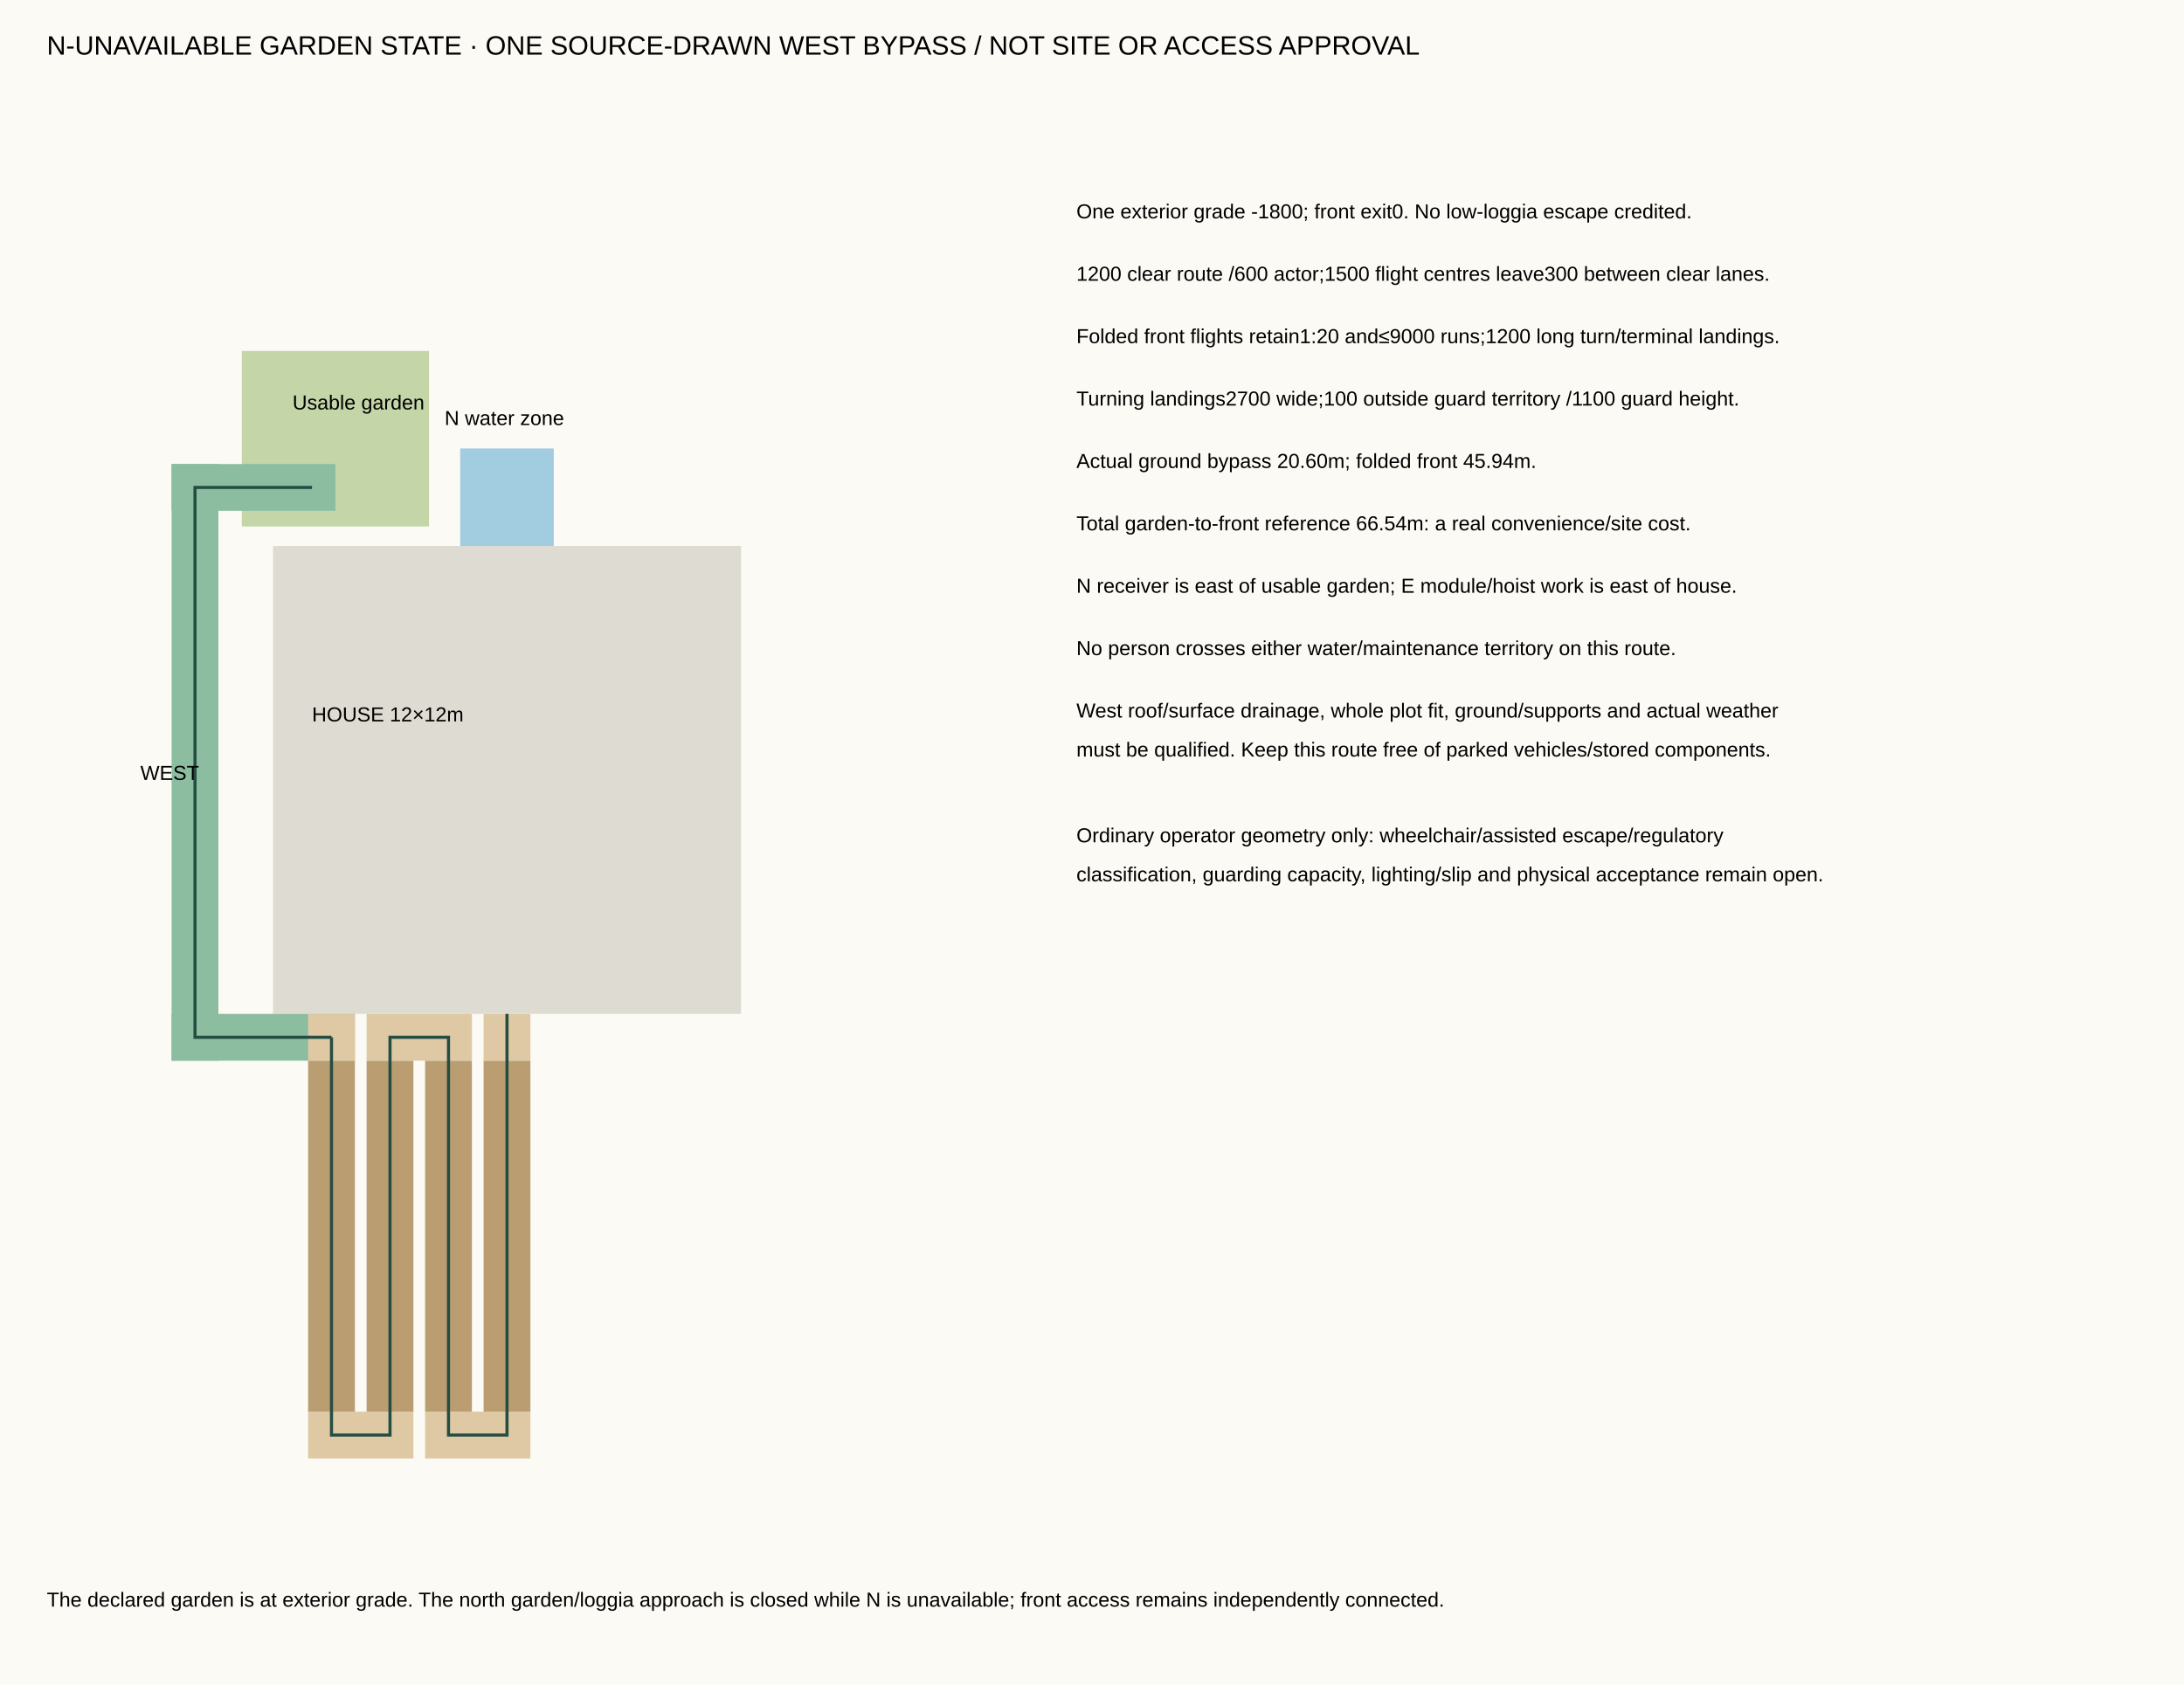
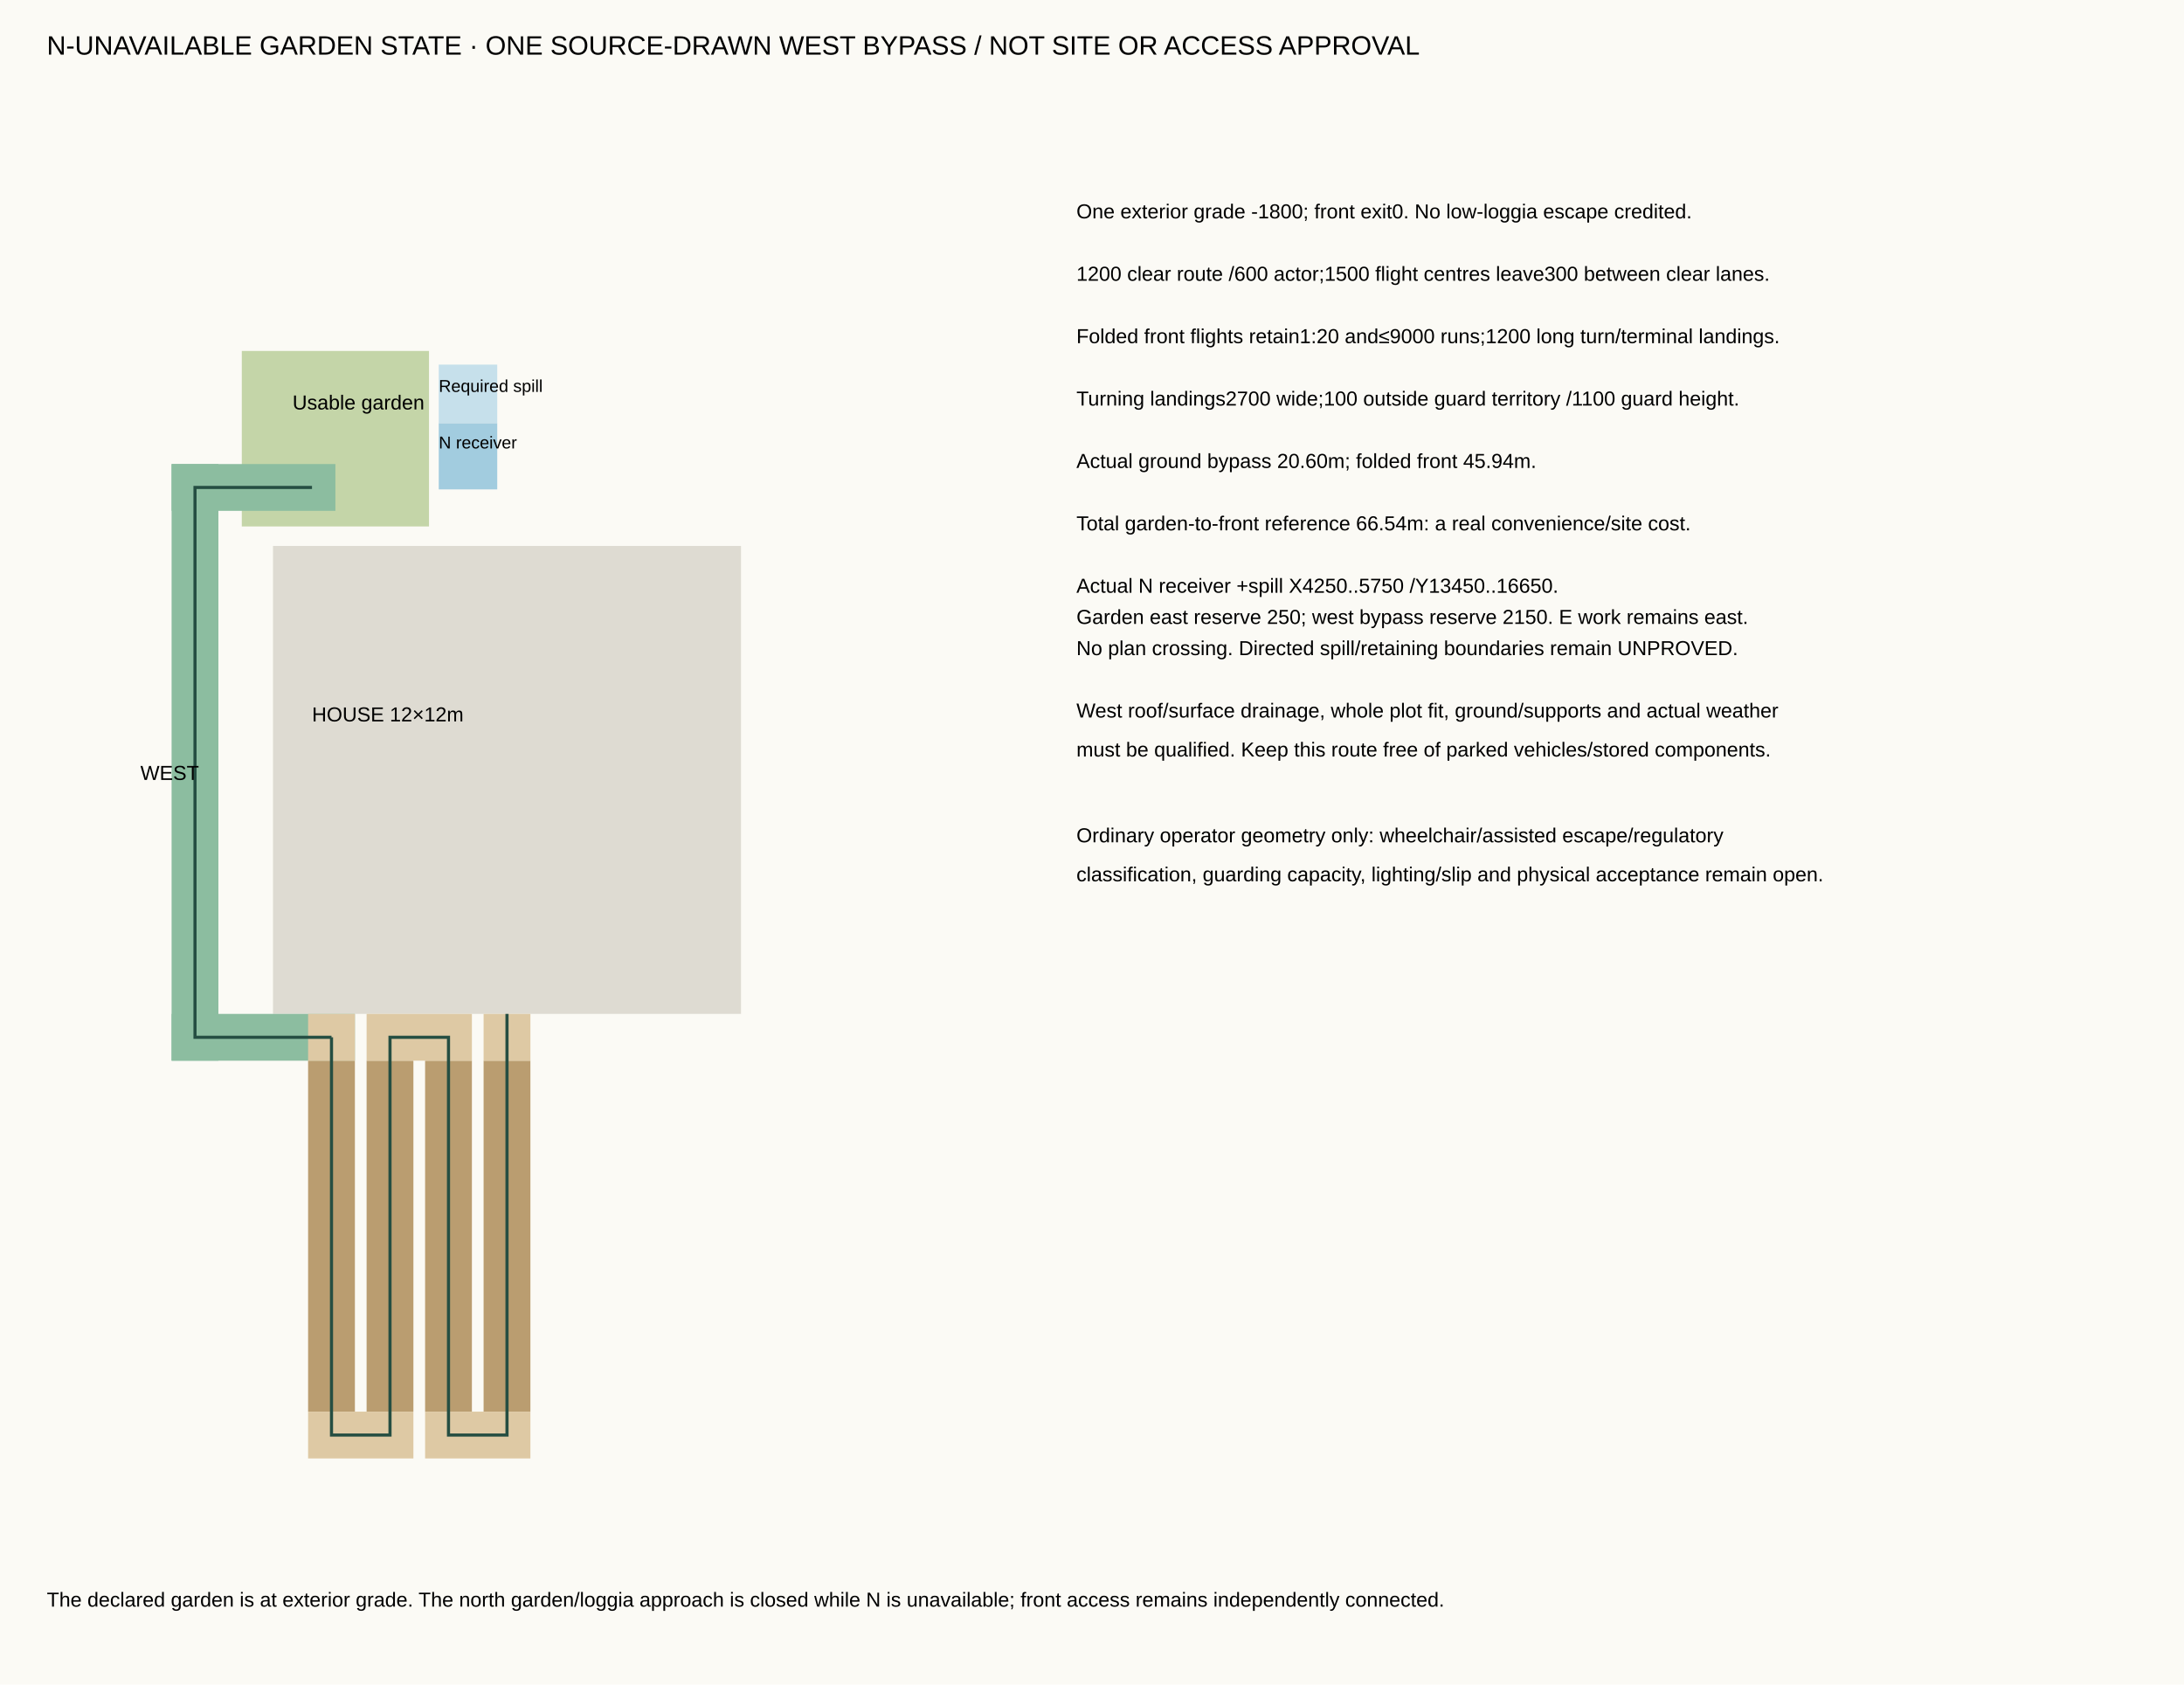
<svg xmlns="http://www.w3.org/2000/svg" width="1400" height="1080" viewBox="0 0 1400 1080">
  <rect width="1400" height="1080" fill="#fbfaf5" />
  <text x="30" y="35" font-family="Arial" font-size="17">N-UNAVAILABLE GARDEN STATE · ONE SOURCE-DRAWN WEST BYPASS / NOT SITE OR ACCESS APPROVAL</text>
  <rect x="175" y="350" width="300" height="300" fill="#dedbd2" />
  <rect x="155" y="225" width="120" height="112.5" fill="#c4d5a8" />
-   <rect x="295" y="287.5" width="60" height="62.5" fill="#a2ccdf" />
+   <rect x="281.25" y="271.25" width="37.5" height="42.5" fill="#a2ccdf" />
+   <rect x="281.25" y="233.75" width="37.5" height="37.5" fill="#c6e0eb" />
  <rect x="110" y="297.5" width="105" height="30" fill="#8cbda0" />
  <rect x="110" y="297.5" width="30" height="382.5" fill="#8cbda0" />
  <rect x="110" y="650" width="117.5" height="30" fill="#8cbda0" />
  <rect x="310" y="680" width="30" height="225" fill="#ba9d70" />
  <rect x="272.5" y="680" width="30" height="225" fill="#ba9d70" />
  <rect x="235" y="680" width="30" height="225" fill="#ba9d70" />
  <rect x="197.5" y="680" width="30" height="225" fill="#ba9d70" />
  <rect x="310" y="650" width="30" height="30" fill="#dec9a4" />
  <rect x="272.5" y="905" width="67.5" height="30" fill="#dec9a4" />
  <rect x="235" y="650" width="67.5" height="30" fill="#dec9a4" />
  <rect x="197.5" y="905" width="67.5" height="30" fill="#dec9a4" />
  <rect x="197.5" y="650" width="30" height="30" fill="#dec9a4" />
  <polyline points="200,312.5 125,312.5 125,665 212.5,665" stroke="#254e42" stroke-width="2" fill="none" />
  <polyline points="325,650 325,665 325,680 325,905 325,920 287.5,920 287.5,905 287.5,680 287.5,665 250,665 250,680 250,905 250,920 212.5,920 212.5,905 212.5,680 212.5,665" stroke="#254e42" stroke-width="2" fill="none" />
  <text x="200" y="462.5" font-family="Arial" font-size="13">HOUSE 12×12m</text>
  <text x="90" y="500" font-family="Arial" font-size="13">WEST</text>
  <text x="187.5" y="262.5" font-family="Arial" font-size="13">Usable garden</text>
-   <text x="285" y="272.5" font-family="Arial" font-size="13">N water zone</text>
+   <text x="281.25" y="287.5" font-family="Arial" font-size="11">N receiver</text>
+   <text x="281.25" y="251.25" font-family="Arial" font-size="11">Required spill</text>
  <text x="690" y="140" font-family="Arial" font-size="13">One exterior grade -1800; front exit0. No low-loggia escape credited.</text>
  <text x="690" y="180" font-family="Arial" font-size="13">1200 clear route /600 actor;1500 flight centres leave300 between clear lanes.</text>
  <text x="690" y="220" font-family="Arial" font-size="13">Folded front flights retain1:20 and≤9000 runs;1200 long turn/terminal landings.</text>
  <text x="690" y="260" font-family="Arial" font-size="13">Turning landings2700 wide;100 outside guard territory /1100 guard height.</text>
  <text x="690" y="300" font-family="Arial" font-size="13">Actual ground bypass 20.60m; folded front 45.94m.</text>
  <text x="690" y="340" font-family="Arial" font-size="13">Total garden-to-front reference 66.54m: a real convenience/site cost.</text>
-   <text x="690" y="380" font-family="Arial" font-size="13">N receiver is east of usable garden; E module/hoist work is east of house.</text>
-   <text x="690" y="420" font-family="Arial" font-size="13">No person crosses either water/maintenance territory on this route.</text>
+   <text x="690" y="380" font-family="Arial" font-size="13">Actual N receiver +spill X4250..5750 /Y13450..16650.</text>
+   <text x="690" y="400" font-family="Arial" font-size="13">Garden east reserve 250; west bypass reserve 2150. E work remains east.</text>
+   <text x="690" y="420" font-family="Arial" font-size="13">No plan crossing. Directed spill/retaining boundaries remain UNPROVED.</text>
  <text x="690" y="460" font-family="Arial" font-size="13">West roof/surface drainage, whole plot fit, ground/supports and actual weather</text>
  <text x="690" y="485" font-family="Arial" font-size="13">must be qualified. Keep this route free of parked vehicles/stored components.</text>
  <text x="690" y="540" font-family="Arial" font-size="13">Ordinary operator geometry only: wheelchair/assisted escape/regulatory</text>
  <text x="690" y="565" font-family="Arial" font-size="13">classification, guarding capacity, lighting/slip and physical acceptance remain open.</text>
  <text x="30" y="1030" font-family="Arial" font-size="13">The declared garden is at exterior grade. The north garden/loggia approach is closed while N is unavailable; front access remains independently connected.</text>
</svg>
